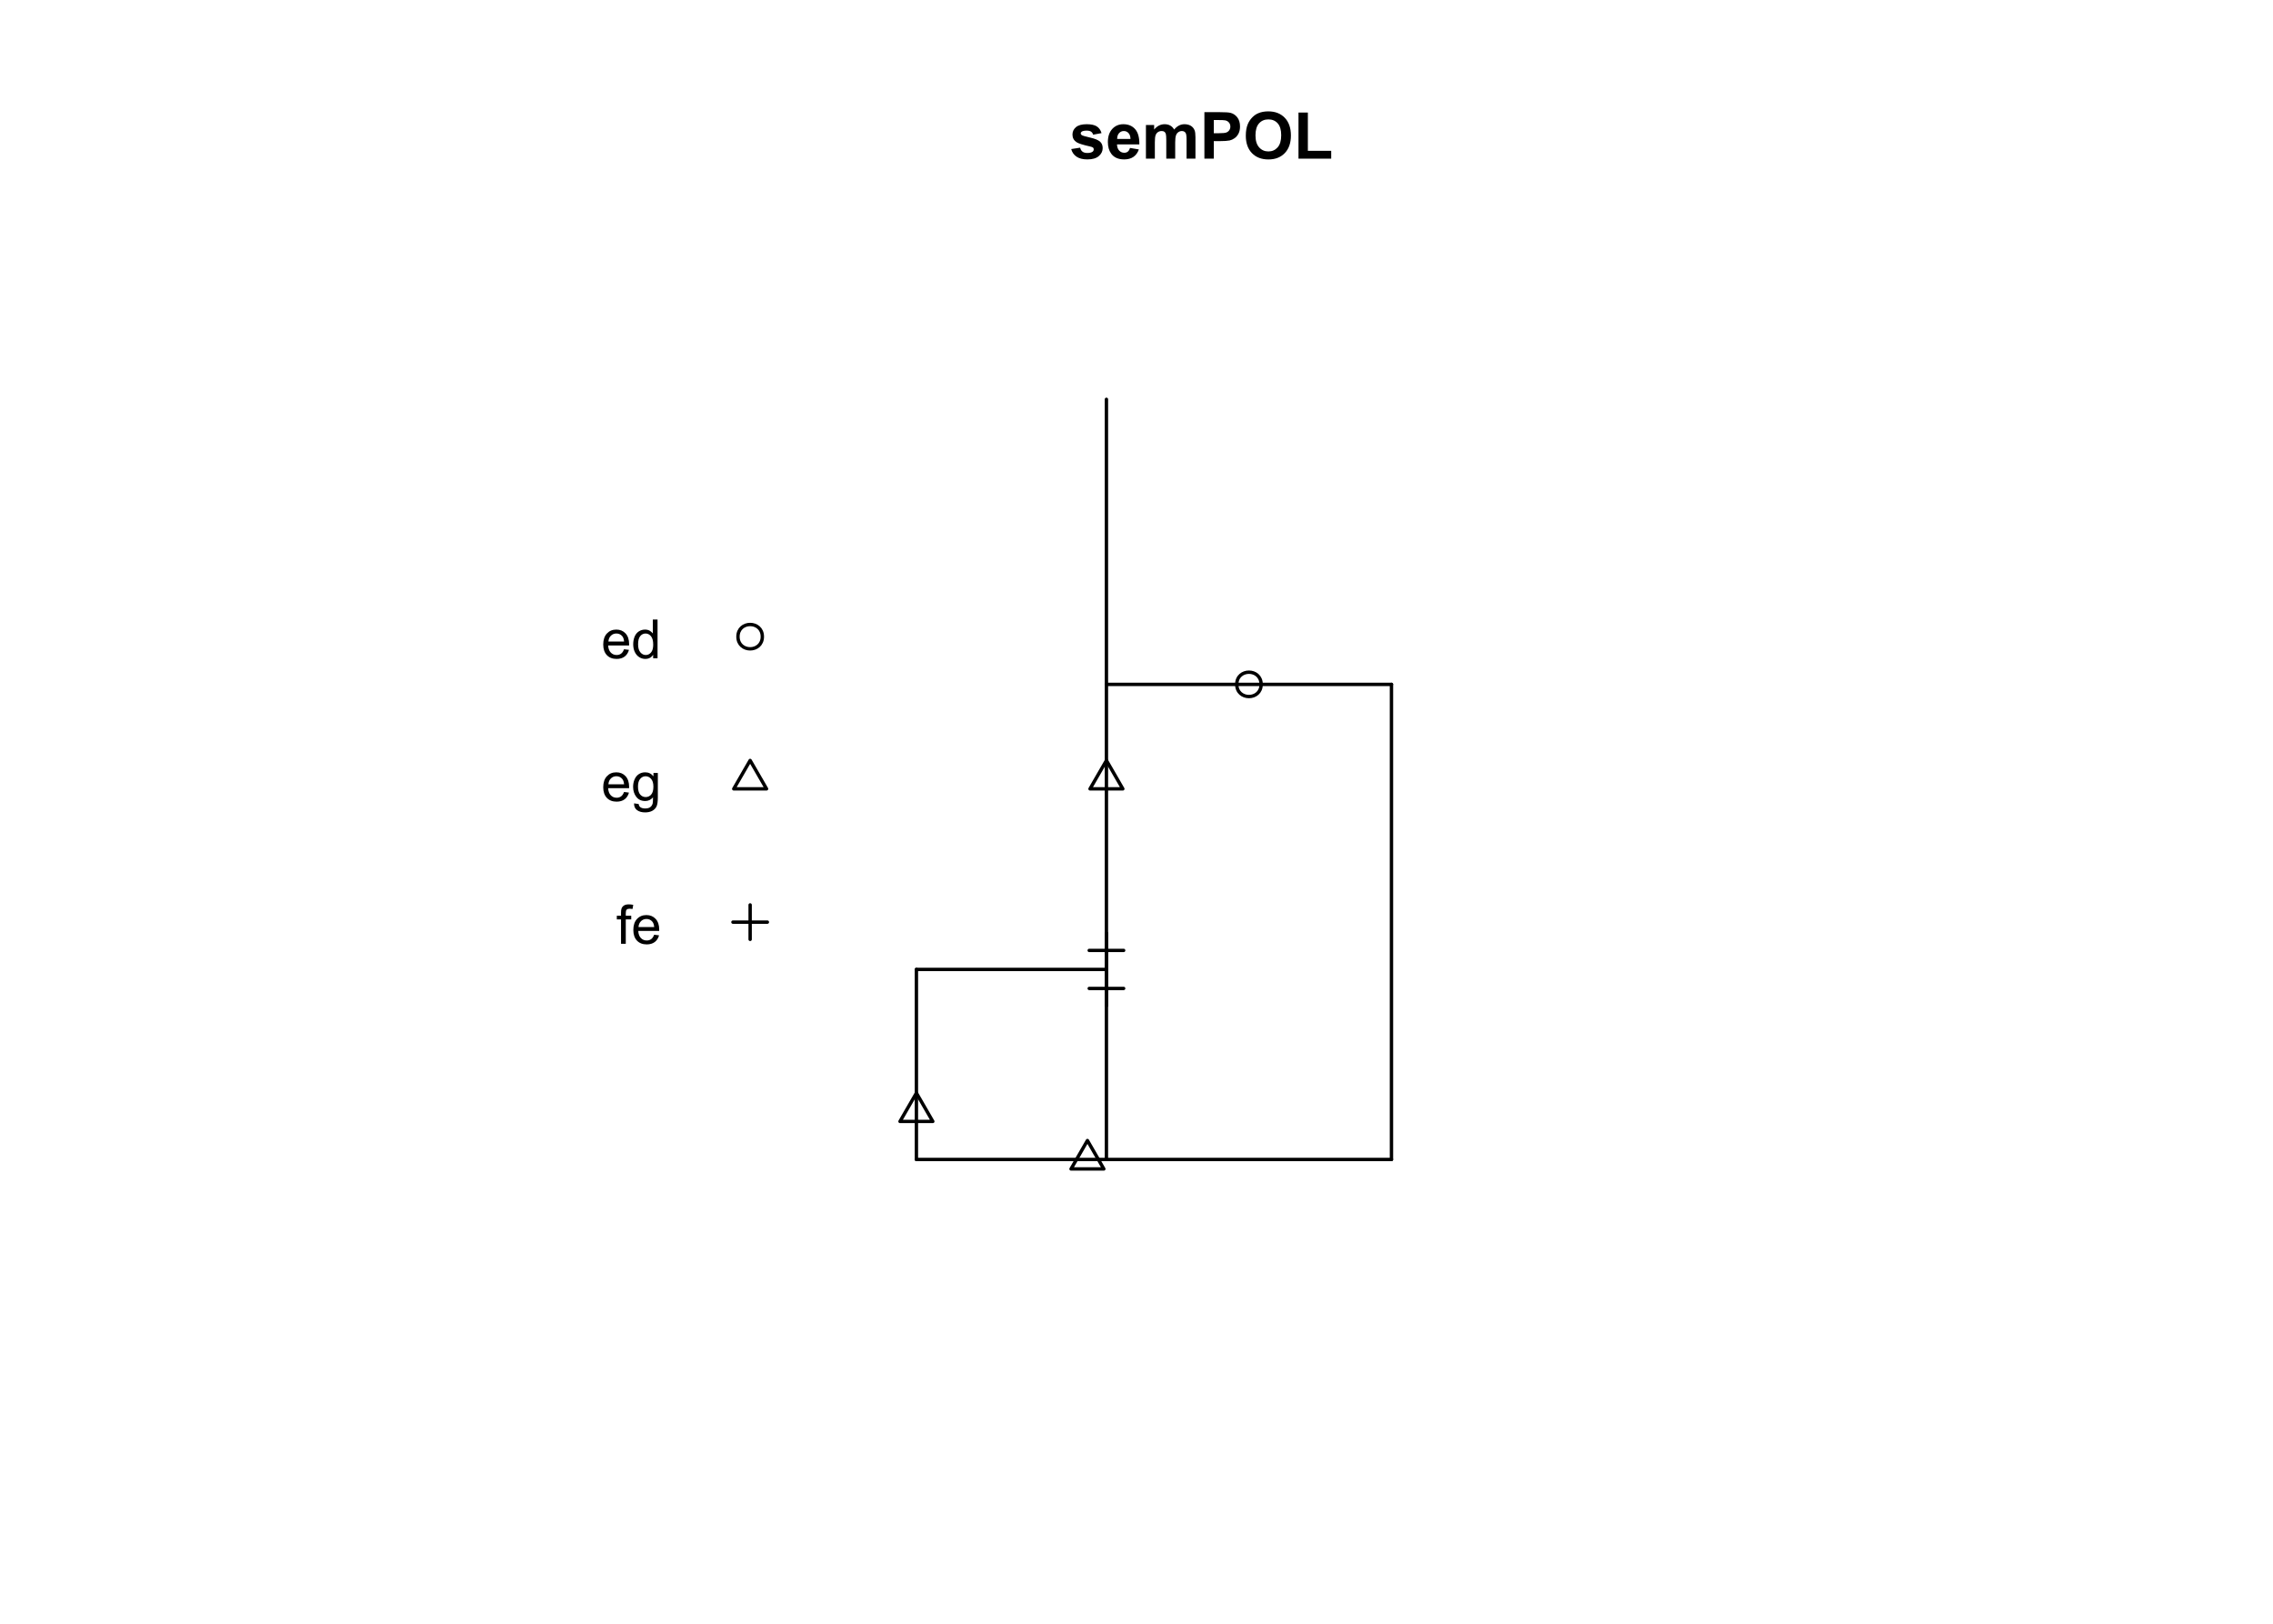
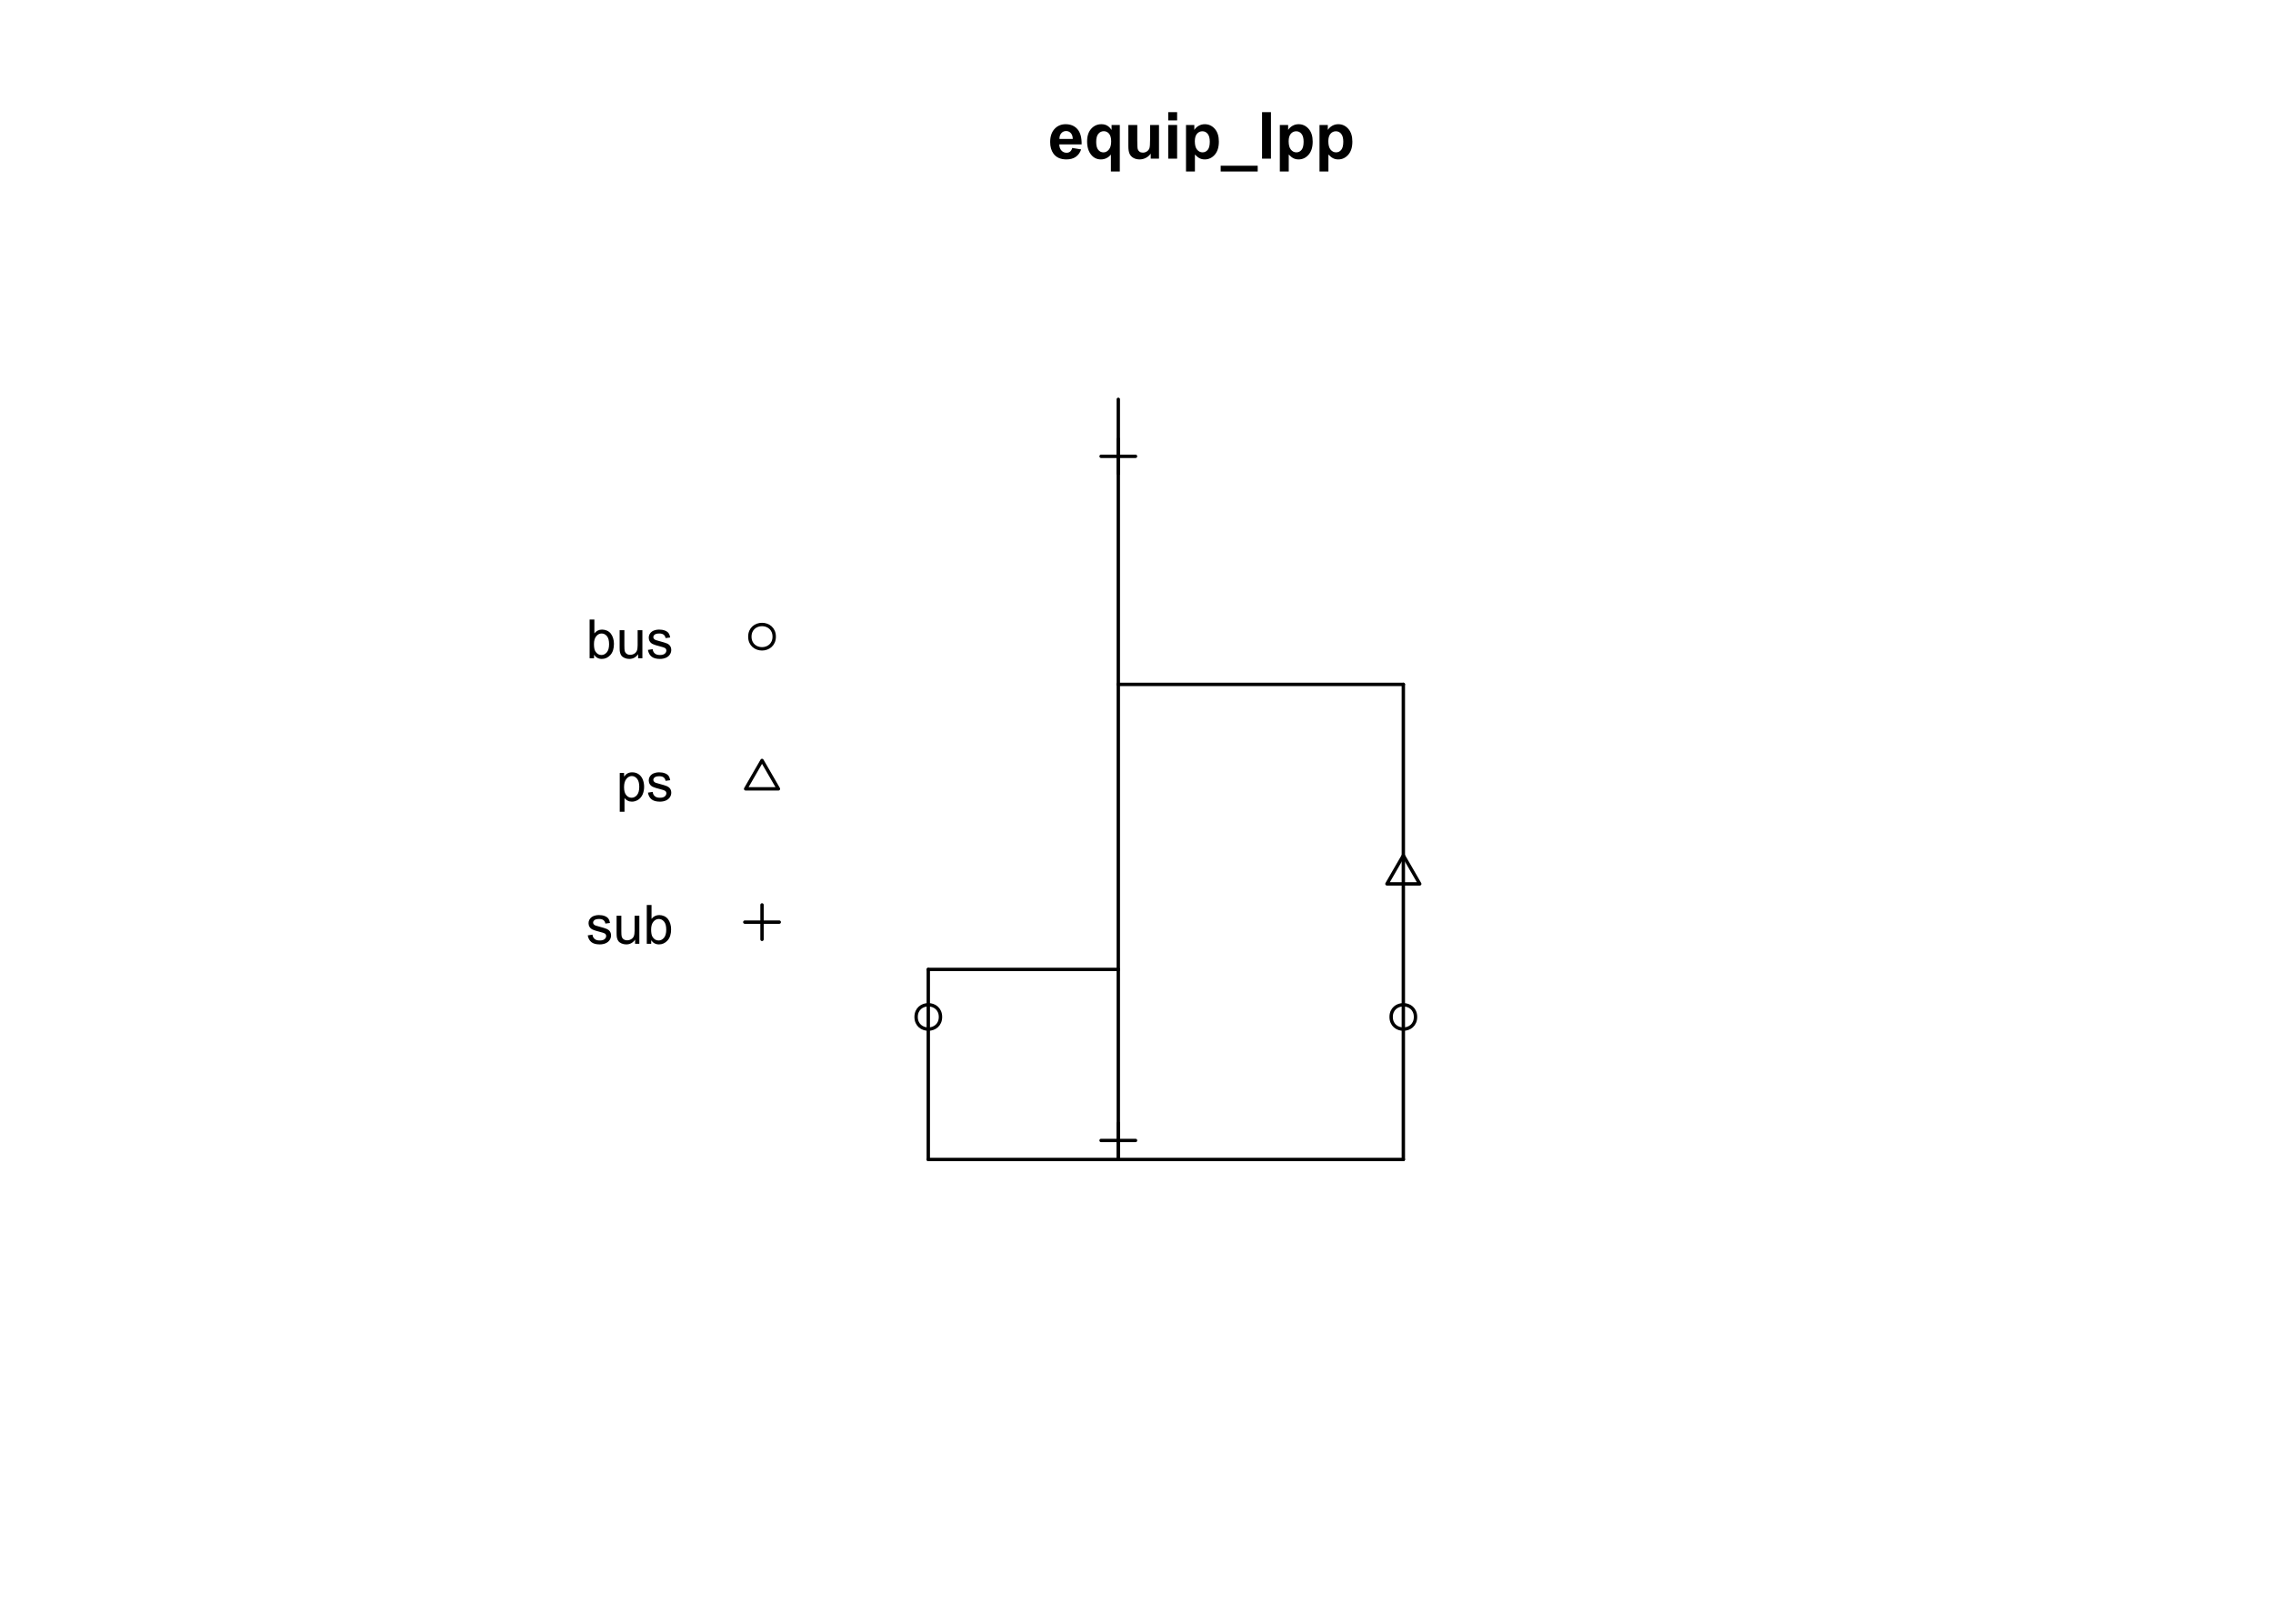
<svg xmlns="http://www.w3.org/2000/svg" xmlns:xlink="http://www.w3.org/1999/xlink" width="504" height="360" viewBox="0 0 504 360">
  <defs>
    <g>
      <g id="glyph-0-0">
-         <path d="M 0.336 -2.129 L 2.32 -2.434 C 2.406 -2.047 2.574 -1.758 2.832 -1.559 C 3.09 -1.359 3.453 -1.258 3.918 -1.258 C 4.426 -1.258 4.812 -1.352 5.07 -1.539 C 5.242 -1.672 5.328 -1.848 5.328 -2.066 C 5.328 -2.219 5.281 -2.34 5.188 -2.441 C 5.09 -2.535 4.871 -2.621 4.527 -2.699 C 2.934 -3.051 1.926 -3.371 1.496 -3.664 C 0.906 -4.066 0.613 -4.625 0.613 -5.344 C 0.613 -5.992 0.867 -6.535 1.379 -6.977 C 1.891 -7.414 2.68 -7.637 3.754 -7.637 C 4.777 -7.637 5.535 -7.469 6.031 -7.137 C 6.531 -6.805 6.871 -6.312 7.059 -5.66 L 5.195 -5.316 C 5.117 -5.605 4.965 -5.828 4.742 -5.984 C 4.52 -6.137 4.203 -6.215 3.789 -6.215 C 3.27 -6.215 2.898 -6.145 2.672 -5.996 C 2.523 -5.895 2.445 -5.762 2.445 -5.598 C 2.445 -5.457 2.512 -5.336 2.645 -5.238 C 2.82 -5.105 3.438 -4.922 4.488 -4.684 C 5.543 -4.445 6.277 -4.152 6.695 -3.805 C 7.105 -3.453 7.312 -2.961 7.312 -2.336 C 7.312 -1.648 7.027 -1.062 6.453 -0.57 C 5.883 -0.078 5.035 0.168 3.918 0.168 C 2.898 0.168 2.094 -0.039 1.5 -0.449 C 0.91 -0.863 0.52 -1.422 0.336 -2.129 Z M 0.336 -2.129 " />
+         <path d="M 5.359 -2.375 L 7.328 -2.047 C 7.074 -1.324 6.672 -0.773 6.129 -0.398 C 5.582 -0.02 4.898 0.168 4.078 0.168 C 2.781 0.168 1.82 -0.254 1.195 -1.105 C 0.703 -1.785 0.457 -2.641 0.457 -3.676 C 0.457 -4.914 0.781 -5.883 1.426 -6.586 C 2.074 -7.285 2.891 -7.637 3.883 -7.637 C 4.992 -7.637 5.867 -7.27 6.512 -6.535 C 7.152 -5.801 7.461 -4.68 7.434 -3.164 L 2.48 -3.164 C 2.496 -2.578 2.656 -2.121 2.961 -1.797 C 3.266 -1.469 3.645 -1.309 4.098 -1.309 C 4.41 -1.309 4.668 -1.391 4.879 -1.562 C 5.09 -1.73 5.25 -2 5.359 -2.375 M 5.469 -4.375 C 5.457 -4.945 5.309 -5.379 5.027 -5.676 C 4.746 -5.977 4.402 -6.125 4 -6.125 C 3.57 -6.125 3.215 -5.969 2.934 -5.652 C 2.652 -5.34 2.512 -4.914 2.516 -4.375 Z M 5.469 -4.375 " />
      </g>
      <g id="glyph-0-1">
-         <path d="M 5.359 -2.375 L 7.328 -2.047 C 7.074 -1.324 6.672 -0.773 6.129 -0.398 C 5.582 -0.02 4.898 0.168 4.078 0.168 C 2.781 0.168 1.82 -0.254 1.195 -1.105 C 0.703 -1.785 0.457 -2.641 0.457 -3.676 C 0.457 -4.914 0.781 -5.883 1.426 -6.586 C 2.074 -7.285 2.891 -7.637 3.883 -7.637 C 4.992 -7.637 5.867 -7.27 6.512 -6.535 C 7.152 -5.801 7.461 -4.68 7.434 -3.164 L 2.48 -3.164 C 2.496 -2.578 2.656 -2.121 2.961 -1.797 C 3.266 -1.469 3.645 -1.309 4.098 -1.309 C 4.41 -1.309 4.668 -1.391 4.879 -1.562 C 5.09 -1.73 5.25 -2 5.359 -2.375 M 5.469 -4.375 C 5.457 -4.945 5.309 -5.379 5.027 -5.676 C 4.746 -5.977 4.402 -6.125 4 -6.125 C 3.57 -6.125 3.215 -5.969 2.934 -5.652 C 2.652 -5.34 2.512 -4.914 2.516 -4.375 Z M 5.469 -4.375 " />
+         <path d="M 5.914 2.84 L 5.914 -0.914 C 5.656 -0.582 5.336 -0.316 4.949 -0.121 C 4.566 0.07 4.152 0.168 3.707 0.168 C 2.855 0.168 2.16 -0.148 1.609 -0.789 C 0.965 -1.531 0.641 -2.543 0.641 -3.816 C 0.641 -5.02 0.941 -5.953 1.551 -6.625 C 2.156 -7.301 2.91 -7.637 3.812 -7.637 C 4.309 -7.637 4.738 -7.531 5.102 -7.32 C 5.465 -7.109 5.785 -6.789 6.066 -6.363 L 6.066 -7.469 L 7.891 -7.469 L 7.891 2.84 L 5.914 2.84 M 5.977 -3.824 C 5.977 -4.59 5.82 -5.156 5.508 -5.531 C 5.195 -5.902 4.809 -6.09 4.34 -6.09 C 3.859 -6.09 3.461 -5.898 3.141 -5.52 C 2.816 -5.141 2.656 -4.539 2.656 -3.711 C 2.656 -2.891 2.812 -2.301 3.121 -1.938 C 3.43 -1.574 3.812 -1.391 4.27 -1.391 C 4.723 -1.391 5.121 -1.598 5.465 -2.004 C 5.805 -2.41 5.977 -3.02 5.977 -3.824 Z M 5.977 -3.824 " />
      </g>
      <g id="glyph-0-2">
-         <path d="M 0.887 -7.469 L 2.707 -7.469 L 2.707 -6.449 C 3.359 -7.238 4.133 -7.637 5.035 -7.637 C 5.512 -7.637 5.926 -7.539 6.277 -7.34 C 6.629 -7.145 6.918 -6.848 7.145 -6.449 C 7.473 -6.848 7.824 -7.145 8.207 -7.34 C 8.586 -7.539 8.992 -7.637 9.422 -7.637 C 9.969 -7.637 10.434 -7.523 10.812 -7.301 C 11.195 -7.078 11.477 -6.754 11.664 -6.32 C 11.801 -6.004 11.867 -5.488 11.867 -4.773 L 11.867 0 L 9.895 0 L 9.895 -4.27 C 9.895 -5.008 9.824 -5.488 9.688 -5.703 C 9.508 -5.984 9.227 -6.125 8.844 -6.125 C 8.57 -6.125 8.309 -6.039 8.066 -5.871 C 7.82 -5.703 7.645 -5.453 7.539 -5.129 C 7.43 -4.805 7.375 -4.289 7.375 -3.586 L 7.375 0 L 5.398 0 L 5.398 -4.094 C 5.398 -4.82 5.363 -5.289 5.293 -5.5 C 5.223 -5.711 5.113 -5.867 4.969 -5.969 C 4.82 -6.074 4.621 -6.125 4.367 -6.125 C 4.062 -6.125 3.789 -6.043 3.543 -5.879 C 3.301 -5.715 3.125 -5.477 3.02 -5.168 C 2.914 -4.859 2.863 -4.344 2.863 -3.629 L 2.863 0 L 0.887 0 Z M 0.887 -7.469 " />
+         <path d="M 5.949 0 L 5.949 -1.117 C 5.676 -0.719 5.32 -0.406 4.875 -0.176 C 4.434 0.055 3.965 0.168 3.473 0.168 C 2.973 0.168 2.523 0.059 2.125 -0.16 C 1.727 -0.383 1.438 -0.691 1.258 -1.09 C 1.082 -1.488 0.992 -2.039 0.992 -2.742 L 0.992 -7.469 L 2.969 -7.469 L 2.969 -4.035 C 2.969 -2.984 3.004 -2.344 3.074 -2.105 C 3.148 -1.867 3.281 -1.68 3.473 -1.543 C 3.664 -1.406 3.91 -1.336 4.203 -1.336 C 4.543 -1.336 4.844 -1.43 5.113 -1.613 C 5.379 -1.797 5.562 -2.027 5.66 -2.301 C 5.758 -2.578 5.809 -3.25 5.809 -4.316 L 5.809 -7.469 L 7.785 -7.469 L 7.785 0 Z M 5.949 0 " />
      </g>
      <g id="glyph-0-3">
-         <path d="M 1.047 0 L 1.047 -10.309 L 4.387 -10.309 C 5.652 -10.309 6.477 -10.258 6.863 -10.152 C 7.453 -10 7.949 -9.66 8.348 -9.145 C 8.746 -8.625 8.945 -7.957 8.945 -7.137 C 8.945 -6.504 8.828 -5.973 8.598 -5.539 C 8.371 -5.109 8.078 -4.77 7.723 -4.523 C 7.371 -4.277 7.012 -4.117 6.645 -4.035 C 6.148 -3.938 5.43 -3.887 4.484 -3.887 L 3.129 -3.887 L 3.129 0 L 1.047 0 M 3.129 -8.562 L 3.129 -5.641 L 4.27 -5.641 C 5.09 -5.641 5.637 -5.691 5.914 -5.801 C 6.191 -5.91 6.406 -6.078 6.562 -6.309 C 6.719 -6.535 6.801 -6.805 6.801 -7.109 C 6.801 -7.484 6.688 -7.793 6.469 -8.035 C 6.25 -8.281 5.969 -8.434 5.633 -8.492 C 5.383 -8.539 4.883 -8.562 4.133 -8.562 Z M 3.129 -8.562 " />
+         <path d="M 1.035 -8.48 L 1.035 -10.309 L 3.008 -10.309 L 3.008 -8.48 L 1.035 -8.48 M 1.035 0 L 1.035 -7.469 L 3.008 -7.469 L 3.008 0 Z M 1.035 0 " />
      </g>
      <g id="glyph-0-4">
-         <path d="M 0.625 -5.09 C 0.625 -6.141 0.781 -7.023 1.098 -7.734 C 1.332 -8.258 1.652 -8.73 2.055 -9.148 C 2.461 -9.566 2.906 -9.875 3.391 -10.074 C 4.031 -10.348 4.773 -10.484 5.609 -10.484 C 7.129 -10.484 8.344 -10.012 9.258 -9.07 C 10.168 -8.129 10.625 -6.816 10.625 -5.141 C 10.625 -3.477 10.172 -2.172 9.266 -1.234 C 8.363 -0.293 7.152 0.176 5.641 0.176 C 4.105 0.176 2.887 -0.293 1.984 -1.227 C 1.078 -2.16 0.625 -3.449 0.625 -5.09 M 2.77 -5.16 C 2.77 -3.992 3.039 -3.109 3.578 -2.508 C 4.117 -1.902 4.801 -1.602 5.633 -1.602 C 6.461 -1.602 7.141 -1.902 7.676 -2.5 C 8.207 -3.098 8.473 -3.992 8.473 -5.188 C 8.473 -6.371 8.215 -7.25 7.695 -7.832 C 7.176 -8.414 6.488 -8.703 5.633 -8.703 C 4.773 -8.703 4.082 -8.41 3.559 -7.82 C 3.031 -7.234 2.77 -6.348 2.77 -5.16 Z M 2.77 -5.16 " />
+         <path d="M 0.977 -7.469 L 2.82 -7.469 L 2.82 -6.371 C 3.059 -6.746 3.383 -7.051 3.789 -7.285 C 4.199 -7.52 4.648 -7.637 5.148 -7.637 C 6.016 -7.637 6.75 -7.297 7.355 -6.617 C 7.961 -5.938 8.262 -4.988 8.262 -3.777 C 8.262 -2.527 7.957 -1.559 7.348 -0.867 C 6.738 -0.176 6 0.168 5.133 0.168 C 4.719 0.168 4.348 0.086 4.012 -0.078 C 3.676 -0.242 3.324 -0.523 2.953 -0.922 L 2.953 2.84 L 0.977 2.84 L 0.977 -7.469 M 2.934 -3.859 C 2.934 -3.02 3.098 -2.402 3.43 -2 C 3.766 -1.598 4.168 -1.398 4.648 -1.398 C 5.105 -1.398 5.488 -1.582 5.793 -1.949 C 6.098 -2.32 6.25 -2.922 6.25 -3.762 C 6.25 -4.543 6.094 -5.125 5.781 -5.504 C 5.465 -5.887 5.078 -6.074 4.613 -6.074 C 4.129 -6.074 3.73 -5.887 3.41 -5.516 C 3.09 -5.145 2.934 -4.59 2.934 -3.859 Z M 2.934 -3.859 " />
      </g>
      <g id="glyph-0-5">
-         <path d="M 1.105 0 L 1.105 -10.223 L 3.184 -10.223 L 3.184 -1.738 L 8.359 -1.738 L 8.359 0 Z M 1.105 0 " />
+         <path d="M -0.133 2.848 L -0.133 1.566 L 8.078 1.566 L 8.078 2.848 Z M -0.133 2.848 " />
+       </g>
+       <g id="glyph-0-6">
+         <path d="M 1.035 0 L 1.035 -10.309 L 3.008 -10.309 L 3.008 0 Z M 1.035 0 " />
      </g>
      <g id="glyph-1-0">
-         <path d="M 1.043 0 L 1.043 -5.402 L 0.109 -5.402 L 0.109 -6.223 L 1.043 -6.223 L 1.043 -6.883 C 1.043 -7.301 1.078 -7.613 1.156 -7.816 C 1.254 -8.09 1.434 -8.312 1.691 -8.48 C 1.945 -8.652 2.305 -8.734 2.766 -8.734 C 3.062 -8.734 3.391 -8.703 3.75 -8.633 L 3.594 -7.711 C 3.371 -7.75 3.164 -7.77 2.969 -7.77 C 2.648 -7.77 2.422 -7.699 2.289 -7.562 C 2.156 -7.426 2.094 -7.172 2.094 -6.797 L 2.094 -6.223 L 3.305 -6.223 L 3.305 -5.402 L 2.094 -5.402 L 2.094 0 Z M 1.043 0 " />
+         <path d="M 0.367 -1.859 L 1.414 -2.023 C 1.469 -1.602 1.633 -1.281 1.902 -1.062 C 2.168 -0.836 2.543 -0.727 3.023 -0.727 C 3.508 -0.727 3.867 -0.824 4.102 -1.023 C 4.336 -1.219 4.453 -1.449 4.453 -1.719 C 4.453 -1.953 4.348 -2.141 4.141 -2.281 C 3.996 -2.375 3.641 -2.492 3.062 -2.637 C 2.289 -2.832 1.754 -3 1.457 -3.145 C 1.156 -3.285 0.93 -3.484 0.777 -3.734 C 0.621 -3.988 0.547 -4.266 0.547 -4.57 C 0.547 -4.848 0.609 -5.105 0.734 -5.34 C 0.863 -5.578 1.035 -5.773 1.254 -5.93 C 1.418 -6.051 1.641 -6.152 1.926 -6.238 C 2.207 -6.32 2.512 -6.363 2.836 -6.363 C 3.324 -6.363 3.754 -6.293 4.121 -6.152 C 4.492 -6.012 4.762 -5.82 4.938 -5.582 C 5.113 -5.34 5.234 -5.02 5.305 -4.617 L 4.273 -4.477 C 4.227 -4.797 4.09 -5.047 3.863 -5.227 C 3.641 -5.406 3.32 -5.496 2.914 -5.496 C 2.426 -5.496 2.082 -5.414 1.875 -5.258 C 1.668 -5.094 1.562 -4.906 1.562 -4.695 C 1.562 -4.555 1.605 -4.434 1.695 -4.324 C 1.777 -4.211 1.914 -4.117 2.098 -4.043 C 2.203 -4.004 2.516 -3.914 3.031 -3.773 C 3.773 -3.574 4.297 -3.41 4.59 -3.285 C 4.887 -3.156 5.117 -2.973 5.285 -2.73 C 5.453 -2.488 5.535 -2.188 5.539 -1.828 C 5.535 -1.477 5.434 -1.145 5.23 -0.836 C 5.023 -0.523 4.727 -0.285 4.344 -0.113 C 3.953 0.055 3.516 0.141 3.031 0.141 C 2.219 0.141 1.605 -0.027 1.18 -0.363 C 0.758 -0.699 0.484 -1.199 0.367 -1.859 Z M 0.367 -1.859 " />
      </g>
      <g id="glyph-1-1">
-         <path d="M 5.051 -2.004 L 6.141 -1.867 C 5.969 -1.23 5.648 -0.738 5.188 -0.387 C 4.719 -0.035 4.125 0.141 3.406 0.141 C 2.492 0.141 1.773 -0.141 1.238 -0.699 C 0.707 -1.262 0.438 -2.047 0.438 -3.059 C 0.438 -4.105 0.711 -4.918 1.25 -5.496 C 1.789 -6.074 2.484 -6.363 3.344 -6.363 C 4.18 -6.363 4.859 -6.078 5.383 -5.516 C 5.914 -4.945 6.176 -4.148 6.176 -3.125 C 6.176 -3.059 6.172 -2.965 6.172 -2.844 L 1.531 -2.844 C 1.566 -2.156 1.762 -1.633 2.109 -1.273 C 2.457 -0.906 2.891 -0.727 3.41 -0.727 C 3.797 -0.727 4.125 -0.828 4.398 -1.031 C 4.672 -1.234 4.891 -1.559 5.051 -2.004 M 1.586 -3.711 L 5.062 -3.711 C 5.016 -4.23 4.883 -4.625 4.664 -4.887 C 4.328 -5.293 3.891 -5.496 3.359 -5.496 C 2.871 -5.496 2.465 -5.332 2.137 -5.008 C 1.805 -4.684 1.625 -4.25 1.586 -3.711 Z M 1.586 -3.711 " />
+         <path d="M 4.867 0 L 4.867 -0.914 C 4.383 -0.211 3.727 0.141 2.895 0.141 C 2.527 0.141 2.184 0.07 1.867 -0.07 C 1.547 -0.211 1.312 -0.387 1.156 -0.602 C 1.004 -0.812 0.895 -1.074 0.832 -1.383 C 0.789 -1.59 0.766 -1.918 0.766 -2.367 L 0.766 -6.223 L 1.82 -6.223 L 1.82 -2.773 C 1.82 -2.219 1.844 -1.848 1.887 -1.656 C 1.953 -1.379 2.094 -1.164 2.309 -1.004 C 2.523 -0.848 2.789 -0.766 3.105 -0.766 C 3.422 -0.766 3.719 -0.848 3.996 -1.012 C 4.273 -1.172 4.469 -1.395 4.586 -1.672 C 4.699 -1.953 4.758 -2.355 4.758 -2.891 L 4.758 -6.223 L 5.812 -6.223 L 5.812 0 Z M 4.867 0 " />
      </g>
      <g id="glyph-1-2">
-         <path d="M 0.598 0.516 L 1.625 0.668 C 1.664 0.984 1.785 1.215 1.98 1.359 C 2.242 1.555 2.598 1.652 3.055 1.652 C 3.539 1.652 3.918 1.555 4.184 1.359 C 4.449 1.164 4.629 0.891 4.723 0.539 C 4.777 0.324 4.801 -0.129 4.797 -0.812 C 4.336 -0.273 3.762 0 3.078 0 C 2.219 0 1.559 -0.309 1.09 -0.926 C 0.621 -1.543 0.387 -2.281 0.387 -3.148 C 0.387 -3.738 0.492 -4.289 0.711 -4.789 C 0.922 -5.293 1.234 -5.68 1.645 -5.953 C 2.051 -6.227 2.531 -6.363 3.082 -6.363 C 3.816 -6.363 4.422 -6.066 4.898 -5.473 L 4.898 -6.223 L 5.871 -6.223 L 5.871 -0.844 C 5.871 0.125 5.773 0.812 5.574 1.215 C 5.379 1.621 5.066 1.938 4.637 2.172 C 4.211 2.406 3.684 2.523 3.059 2.523 C 2.316 2.523 1.719 2.359 1.258 2.023 C 0.805 1.691 0.582 1.188 0.598 0.516 M 1.469 -3.223 C 1.469 -2.406 1.633 -1.812 1.957 -1.438 C 2.281 -1.062 2.688 -0.875 3.176 -0.875 C 3.66 -0.875 4.066 -1.059 4.395 -1.434 C 4.723 -1.805 4.887 -2.391 4.887 -3.188 C 4.887 -3.949 4.719 -4.523 4.379 -4.91 C 4.043 -5.297 3.633 -5.492 3.156 -5.492 C 2.688 -5.492 2.289 -5.301 1.961 -4.918 C 1.633 -4.539 1.469 -3.973 1.469 -3.223 Z M 1.469 -3.223 " />
+         <path d="M 1.766 0 L 0.785 0 L 0.785 -8.59 L 1.84 -8.59 L 1.84 -5.523 C 2.285 -6.082 2.852 -6.363 3.547 -6.363 C 3.926 -6.363 4.289 -6.285 4.633 -6.133 C 4.973 -5.977 5.254 -5.762 5.477 -5.48 C 5.695 -5.203 5.867 -4.863 5.992 -4.469 C 6.117 -4.074 6.18 -3.652 6.18 -3.203 C 6.18 -2.141 5.918 -1.312 5.391 -0.734 C 4.863 -0.152 4.23 0.141 3.492 0.141 C 2.758 0.141 2.18 -0.168 1.766 -0.781 L 1.766 0 M 1.75 -3.156 C 1.75 -2.41 1.852 -1.871 2.055 -1.539 C 2.387 -1 2.836 -0.727 3.406 -0.727 C 3.863 -0.727 4.262 -0.926 4.602 -1.328 C 4.934 -1.727 5.102 -2.324 5.102 -3.117 C 5.102 -3.93 4.941 -4.531 4.621 -4.914 C 4.297 -5.305 3.906 -5.496 3.453 -5.496 C 2.988 -5.496 2.59 -5.297 2.258 -4.895 C 1.922 -4.496 1.75 -3.914 1.75 -3.156 Z M 1.75 -3.156 " />
      </g>
      <g id="glyph-1-3">
-         <path d="M 4.828 0 L 4.828 -0.785 C 4.434 -0.168 3.852 0.141 3.086 0.141 C 2.59 0.141 2.137 0.004 1.719 -0.27 C 1.305 -0.543 0.98 -0.926 0.754 -1.414 C 0.523 -1.906 0.41 -2.469 0.41 -3.105 C 0.41 -3.727 0.512 -4.289 0.719 -4.797 C 0.926 -5.301 1.238 -5.688 1.652 -5.961 C 2.066 -6.227 2.527 -6.363 3.039 -6.363 C 3.414 -6.363 3.75 -6.285 4.043 -6.125 C 4.336 -5.969 4.574 -5.762 4.758 -5.508 L 4.758 -8.59 L 5.805 -8.59 L 5.805 0 L 4.828 0 M 1.492 -3.105 C 1.492 -2.309 1.66 -1.711 2 -1.32 C 2.332 -0.922 2.73 -0.727 3.188 -0.727 C 3.648 -0.727 4.039 -0.914 4.363 -1.293 C 4.684 -1.668 4.844 -2.242 4.844 -3.016 C 4.844 -3.867 4.68 -4.492 4.352 -4.891 C 4.023 -5.289 3.621 -5.492 3.141 -5.492 C 2.672 -5.492 2.281 -5.297 1.965 -4.914 C 1.652 -4.531 1.492 -3.93 1.492 -3.105 Z M 1.492 -3.105 " />
+         <path d="M 0.789 2.383 L 0.789 -6.223 L 1.75 -6.223 L 1.75 -5.414 C 1.977 -5.73 2.234 -5.969 2.52 -6.125 C 2.805 -6.285 3.148 -6.363 3.555 -6.363 C 4.086 -6.363 4.555 -6.227 4.961 -5.953 C 5.367 -5.68 5.676 -5.293 5.883 -4.797 C 6.09 -4.297 6.195 -3.75 6.195 -3.156 C 6.195 -2.52 6.078 -1.949 5.852 -1.438 C 5.621 -0.93 5.289 -0.539 4.855 -0.266 C 4.418 0.004 3.961 0.141 3.48 0.141 C 3.129 0.141 2.812 0.066 2.535 -0.082 C 2.254 -0.23 2.023 -0.418 1.844 -0.645 L 1.844 2.383 L 0.789 2.383 M 1.746 -3.078 C 1.746 -2.273 1.906 -1.684 2.234 -1.301 C 2.555 -0.918 2.949 -0.727 3.41 -0.727 C 3.879 -0.727 4.281 -0.926 4.613 -1.32 C 4.949 -1.719 5.113 -2.332 5.117 -3.164 C 5.113 -3.957 4.953 -4.551 4.625 -4.945 C 4.301 -5.34 3.91 -5.535 3.457 -5.539 C 3.008 -5.535 2.609 -5.328 2.266 -4.906 C 1.918 -4.488 1.746 -3.875 1.746 -3.078 Z M 1.746 -3.078 " />
      </g>
    </g>
  </defs>
  <rect x="-50.4" y="-36" width="604.8" height="432" fill="rgb(100%, 100%, 100%)" fill-opacity="1" />
  <g fill="rgb(0%, 0%, 0%)" fill-opacity="1">
-     <use xlink:href="#glyph-0-0" x="237.188" y="35.176" />
-     <use xlink:href="#glyph-0-1" x="245.196" y="35.176" />
-     <use xlink:href="#glyph-0-2" x="253.205" y="35.176" />
-     <use xlink:href="#glyph-0-3" x="266.009" y="35.176" />
-     <use xlink:href="#glyph-0-4" x="275.613" y="35.176" />
-     <use xlink:href="#glyph-0-5" x="286.814" y="35.176" />
+     <use xlink:href="#glyph-0-0" x="232.398" y="35.176" />
+     <use xlink:href="#glyph-0-1" x="240.407" y="35.176" />
+     <use xlink:href="#glyph-0-2" x="249.203" y="35.176" />
+     <use xlink:href="#glyph-0-3" x="257.999" y="35.176" />
+     <use xlink:href="#glyph-0-4" x="262" y="35.176" />
+     <use xlink:href="#glyph-0-5" x="270.796" y="35.176" />
+     <use xlink:href="#glyph-0-6" x="278.805" y="35.176" />
+     <use xlink:href="#glyph-0-4" x="282.805" y="35.176" />
+     <use xlink:href="#glyph-0-4" x="291.602" y="35.176" />
  </g>
-   <path fill="none" stroke-width="0.75" stroke-linecap="round" stroke-linejoin="round" stroke="rgb(0%, 0%, 0%)" stroke-opacity="1" stroke-miterlimit="10" d="M 203.199 257.066 L 203.199 214.934 " />
-   <path fill="none" stroke-width="0.75" stroke-linecap="round" stroke-linejoin="round" stroke="rgb(0%, 0%, 0%)" stroke-opacity="1" stroke-miterlimit="10" d="M 203.199 257.066 L 245.332 257.066 " />
-   <path fill="none" stroke-width="0.75" stroke-linecap="round" stroke-linejoin="round" stroke="rgb(0%, 0%, 0%)" stroke-opacity="1" stroke-miterlimit="10" d="M 203.199 214.934 L 245.332 214.934 " />
-   <path fill="none" stroke-width="0.75" stroke-linecap="round" stroke-linejoin="round" stroke="rgb(0%, 0%, 0%)" stroke-opacity="1" stroke-miterlimit="10" d="M 245.332 257.066 L 245.332 214.934 " />
-   <path fill="none" stroke-width="0.75" stroke-linecap="round" stroke-linejoin="round" stroke="rgb(0%, 0%, 0%)" stroke-opacity="1" stroke-miterlimit="10" d="M 245.332 214.934 L 245.332 151.734 " />
-   <path fill="none" stroke-width="0.75" stroke-linecap="round" stroke-linejoin="round" stroke="rgb(0%, 0%, 0%)" stroke-opacity="1" stroke-miterlimit="10" d="M 245.332 151.734 L 245.332 88.535 " />
-   <path fill="none" stroke-width="0.75" stroke-linecap="round" stroke-linejoin="round" stroke="rgb(0%, 0%, 0%)" stroke-opacity="1" stroke-miterlimit="10" d="M 245.332 151.734 L 308.535 151.734 " />
-   <path fill="none" stroke-width="0.75" stroke-linecap="round" stroke-linejoin="round" stroke="rgb(0%, 0%, 0%)" stroke-opacity="1" stroke-miterlimit="10" d="M 245.332 257.066 L 308.535 257.066 " />
-   <path fill="none" stroke-width="0.75" stroke-linecap="round" stroke-linejoin="round" stroke="rgb(0%, 0%, 0%)" stroke-opacity="1" stroke-miterlimit="10" d="M 308.535 151.734 L 308.535 257.066 " />
-   <path fill="none" stroke-width="0.75" stroke-linecap="round" stroke-linejoin="round" stroke="rgb(0%, 0%, 0%)" stroke-opacity="1" stroke-miterlimit="10" d="M 203.199 242.336 L 206.836 248.633 L 199.562 248.633 Z M 203.199 242.336 " />
-   <path fill="none" stroke-width="0.75" stroke-linecap="round" stroke-linejoin="round" stroke="rgb(0%, 0%, 0%)" stroke-opacity="1" stroke-miterlimit="10" d="M 241.121 252.867 L 244.758 259.168 L 237.484 259.168 Z M 241.121 252.867 " />
-   <path fill="none" stroke-width="0.75" stroke-linecap="round" stroke-linejoin="round" stroke="rgb(0%, 0%, 0%)" stroke-opacity="1" stroke-miterlimit="10" d="M 241.516 219.148 L 249.152 219.148 " />
-   <path fill="none" stroke-width="0.75" stroke-linecap="round" stroke-linejoin="round" stroke="rgb(0%, 0%, 0%)" stroke-opacity="1" stroke-miterlimit="10" d="M 245.332 222.965 L 245.332 215.328 " />
-   <path fill="none" stroke-width="0.75" stroke-linecap="round" stroke-linejoin="round" stroke="rgb(0%, 0%, 0%)" stroke-opacity="1" stroke-miterlimit="10" d="M 241.516 210.719 L 249.152 210.719 " />
-   <path fill="none" stroke-width="0.75" stroke-linecap="round" stroke-linejoin="round" stroke="rgb(0%, 0%, 0%)" stroke-opacity="1" stroke-miterlimit="10" d="M 245.332 214.539 L 245.332 206.902 " />
-   <path fill="none" stroke-width="0.75" stroke-linecap="round" stroke-linejoin="round" stroke="rgb(0%, 0%, 0%)" stroke-opacity="1" stroke-miterlimit="10" d="M 245.332 168.602 L 248.969 174.898 L 241.695 174.898 Z M 245.332 168.602 " />
-   <path fill="none" stroke-width="0.75" stroke-linecap="round" stroke-linejoin="round" stroke="rgb(0%, 0%, 0%)" stroke-opacity="1" stroke-miterlimit="10" d="M 279.633 151.734 C 279.633 155.332 274.234 155.332 274.234 151.734 C 274.234 148.133 279.633 148.133 279.633 151.734 " />
-   <path fill="none" stroke-width="0.75" stroke-linecap="round" stroke-linejoin="round" stroke="rgb(0%, 0%, 0%)" stroke-opacity="1" stroke-miterlimit="10" d="M 162.516 204.445 L 170.152 204.445 " />
-   <path fill="none" stroke-width="0.75" stroke-linecap="round" stroke-linejoin="round" stroke="rgb(0%, 0%, 0%)" stroke-opacity="1" stroke-miterlimit="10" d="M 166.332 208.266 L 166.332 200.629 " />
-   <path fill="none" stroke-width="0.75" stroke-linecap="round" stroke-linejoin="round" stroke="rgb(0%, 0%, 0%)" stroke-opacity="1" stroke-miterlimit="10" d="M 166.332 168.602 L 169.969 174.898 L 162.695 174.898 Z M 166.332 168.602 " />
-   <path fill="none" stroke-width="0.75" stroke-linecap="round" stroke-linejoin="round" stroke="rgb(0%, 0%, 0%)" stroke-opacity="1" stroke-miterlimit="10" d="M 169.035 141.152 C 169.035 144.754 163.633 144.754 163.633 141.152 C 163.633 137.555 169.035 137.555 169.035 141.152 " />
+   <path fill="none" stroke-width="0.75" stroke-linecap="round" stroke-linejoin="round" stroke="rgb(0%, 0%, 0%)" stroke-opacity="1" stroke-miterlimit="10" d="M 205.832 257.066 L 205.832 214.934 " />
+   <path fill="none" stroke-width="0.75" stroke-linecap="round" stroke-linejoin="round" stroke="rgb(0%, 0%, 0%)" stroke-opacity="1" stroke-miterlimit="10" d="M 205.832 257.066 L 247.965 257.066 " />
+   <path fill="none" stroke-width="0.75" stroke-linecap="round" stroke-linejoin="round" stroke="rgb(0%, 0%, 0%)" stroke-opacity="1" stroke-miterlimit="10" d="M 205.832 214.934 L 247.965 214.934 " />
+   <path fill="none" stroke-width="0.75" stroke-linecap="round" stroke-linejoin="round" stroke="rgb(0%, 0%, 0%)" stroke-opacity="1" stroke-miterlimit="10" d="M 247.965 257.066 L 247.965 214.934 " />
+   <path fill="none" stroke-width="0.75" stroke-linecap="round" stroke-linejoin="round" stroke="rgb(0%, 0%, 0%)" stroke-opacity="1" stroke-miterlimit="10" d="M 247.965 214.934 L 247.965 151.734 " />
+   <path fill="none" stroke-width="0.75" stroke-linecap="round" stroke-linejoin="round" stroke="rgb(0%, 0%, 0%)" stroke-opacity="1" stroke-miterlimit="10" d="M 247.965 151.734 L 247.965 88.535 " />
+   <path fill="none" stroke-width="0.75" stroke-linecap="round" stroke-linejoin="round" stroke="rgb(0%, 0%, 0%)" stroke-opacity="1" stroke-miterlimit="10" d="M 247.965 151.734 L 311.168 151.734 " />
+   <path fill="none" stroke-width="0.75" stroke-linecap="round" stroke-linejoin="round" stroke="rgb(0%, 0%, 0%)" stroke-opacity="1" stroke-miterlimit="10" d="M 247.965 257.066 L 311.168 257.066 " />
+   <path fill="none" stroke-width="0.75" stroke-linecap="round" stroke-linejoin="round" stroke="rgb(0%, 0%, 0%)" stroke-opacity="1" stroke-miterlimit="10" d="M 311.168 151.734 L 311.168 257.066 " />
+   <path fill="none" stroke-width="0.75" stroke-linecap="round" stroke-linejoin="round" stroke="rgb(0%, 0%, 0%)" stroke-opacity="1" stroke-miterlimit="10" d="M 208.535 225.465 C 208.535 229.066 203.133 229.066 203.133 225.465 C 203.133 221.867 208.535 221.867 208.535 225.465 " />
+   <path fill="none" stroke-width="0.75" stroke-linecap="round" stroke-linejoin="round" stroke="rgb(0%, 0%, 0%)" stroke-opacity="1" stroke-miterlimit="10" d="M 313.867 225.465 C 313.867 229.066 308.465 229.066 308.465 225.465 C 308.465 221.867 313.867 221.867 313.867 225.465 " />
+   <path fill="none" stroke-width="0.75" stroke-linecap="round" stroke-linejoin="round" stroke="rgb(0%, 0%, 0%)" stroke-opacity="1" stroke-miterlimit="10" d="M 311.168 189.668 L 314.805 195.965 L 307.531 195.965 Z M 311.168 189.668 " />
+   <path fill="none" stroke-width="0.75" stroke-linecap="round" stroke-linejoin="round" stroke="rgb(0%, 0%, 0%)" stroke-opacity="1" stroke-miterlimit="10" d="M 244.148 252.852 L 251.785 252.852 " />
+   <path fill="none" stroke-width="0.75" stroke-linecap="round" stroke-linejoin="round" stroke="rgb(0%, 0%, 0%)" stroke-opacity="1" stroke-miterlimit="10" d="M 247.965 256.672 L 247.965 249.035 " />
+   <path fill="none" stroke-width="0.75" stroke-linecap="round" stroke-linejoin="round" stroke="rgb(0%, 0%, 0%)" stroke-opacity="1" stroke-miterlimit="10" d="M 244.148 101.172 L 251.785 101.172 " />
+   <path fill="none" stroke-width="0.75" stroke-linecap="round" stroke-linejoin="round" stroke="rgb(0%, 0%, 0%)" stroke-opacity="1" stroke-miterlimit="10" d="M 247.965 104.992 L 247.965 97.355 " />
+   <path fill="none" stroke-width="0.75" stroke-linecap="round" stroke-linejoin="round" stroke="rgb(0%, 0%, 0%)" stroke-opacity="1" stroke-miterlimit="10" d="M 165.148 204.445 L 172.785 204.445 " />
+   <path fill="none" stroke-width="0.75" stroke-linecap="round" stroke-linejoin="round" stroke="rgb(0%, 0%, 0%)" stroke-opacity="1" stroke-miterlimit="10" d="M 168.965 208.266 L 168.965 200.629 " />
+   <path fill="none" stroke-width="0.75" stroke-linecap="round" stroke-linejoin="round" stroke="rgb(0%, 0%, 0%)" stroke-opacity="1" stroke-miterlimit="10" d="M 168.965 168.602 L 172.602 174.898 L 165.332 174.898 Z M 168.965 168.602 " />
+   <path fill="none" stroke-width="0.75" stroke-linecap="round" stroke-linejoin="round" stroke="rgb(0%, 0%, 0%)" stroke-opacity="1" stroke-miterlimit="10" d="M 171.668 141.152 C 171.668 144.754 166.266 144.754 166.266 141.152 C 166.266 137.555 171.668 137.555 171.668 141.152 " />
  <g fill="rgb(0%, 0%, 0%)" fill-opacity="1">
-     <use xlink:href="#glyph-1-0" x="136.66" y="209.242" />
-     <use xlink:href="#glyph-1-1" x="139.994" y="209.242" />
+     <use xlink:href="#glyph-1-0" x="129.953" y="209.242" />
+     <use xlink:href="#glyph-1-1" x="135.953" y="209.242" />
+     <use xlink:href="#glyph-1-2" x="142.627" y="209.242" />
  </g>
  <g fill="rgb(0%, 0%, 0%)" fill-opacity="1">
-     <use xlink:href="#glyph-1-1" x="133.32" y="177.594" />
-     <use xlink:href="#glyph-1-2" x="139.994" y="177.594" />
+     <use xlink:href="#glyph-1-3" x="136.629" y="177.594" />
+     <use xlink:href="#glyph-1-0" x="143.303" y="177.594" />
  </g>
  <g fill="rgb(0%, 0%, 0%)" fill-opacity="1">
-     <use xlink:href="#glyph-1-1" x="133.32" y="145.949" />
-     <use xlink:href="#glyph-1-3" x="139.994" y="145.949" />
+     <use xlink:href="#glyph-1-2" x="129.953" y="145.949" />
+     <use xlink:href="#glyph-1-1" x="136.627" y="145.949" />
+     <use xlink:href="#glyph-1-0" x="143.301" y="145.949" />
  </g>
</svg>
